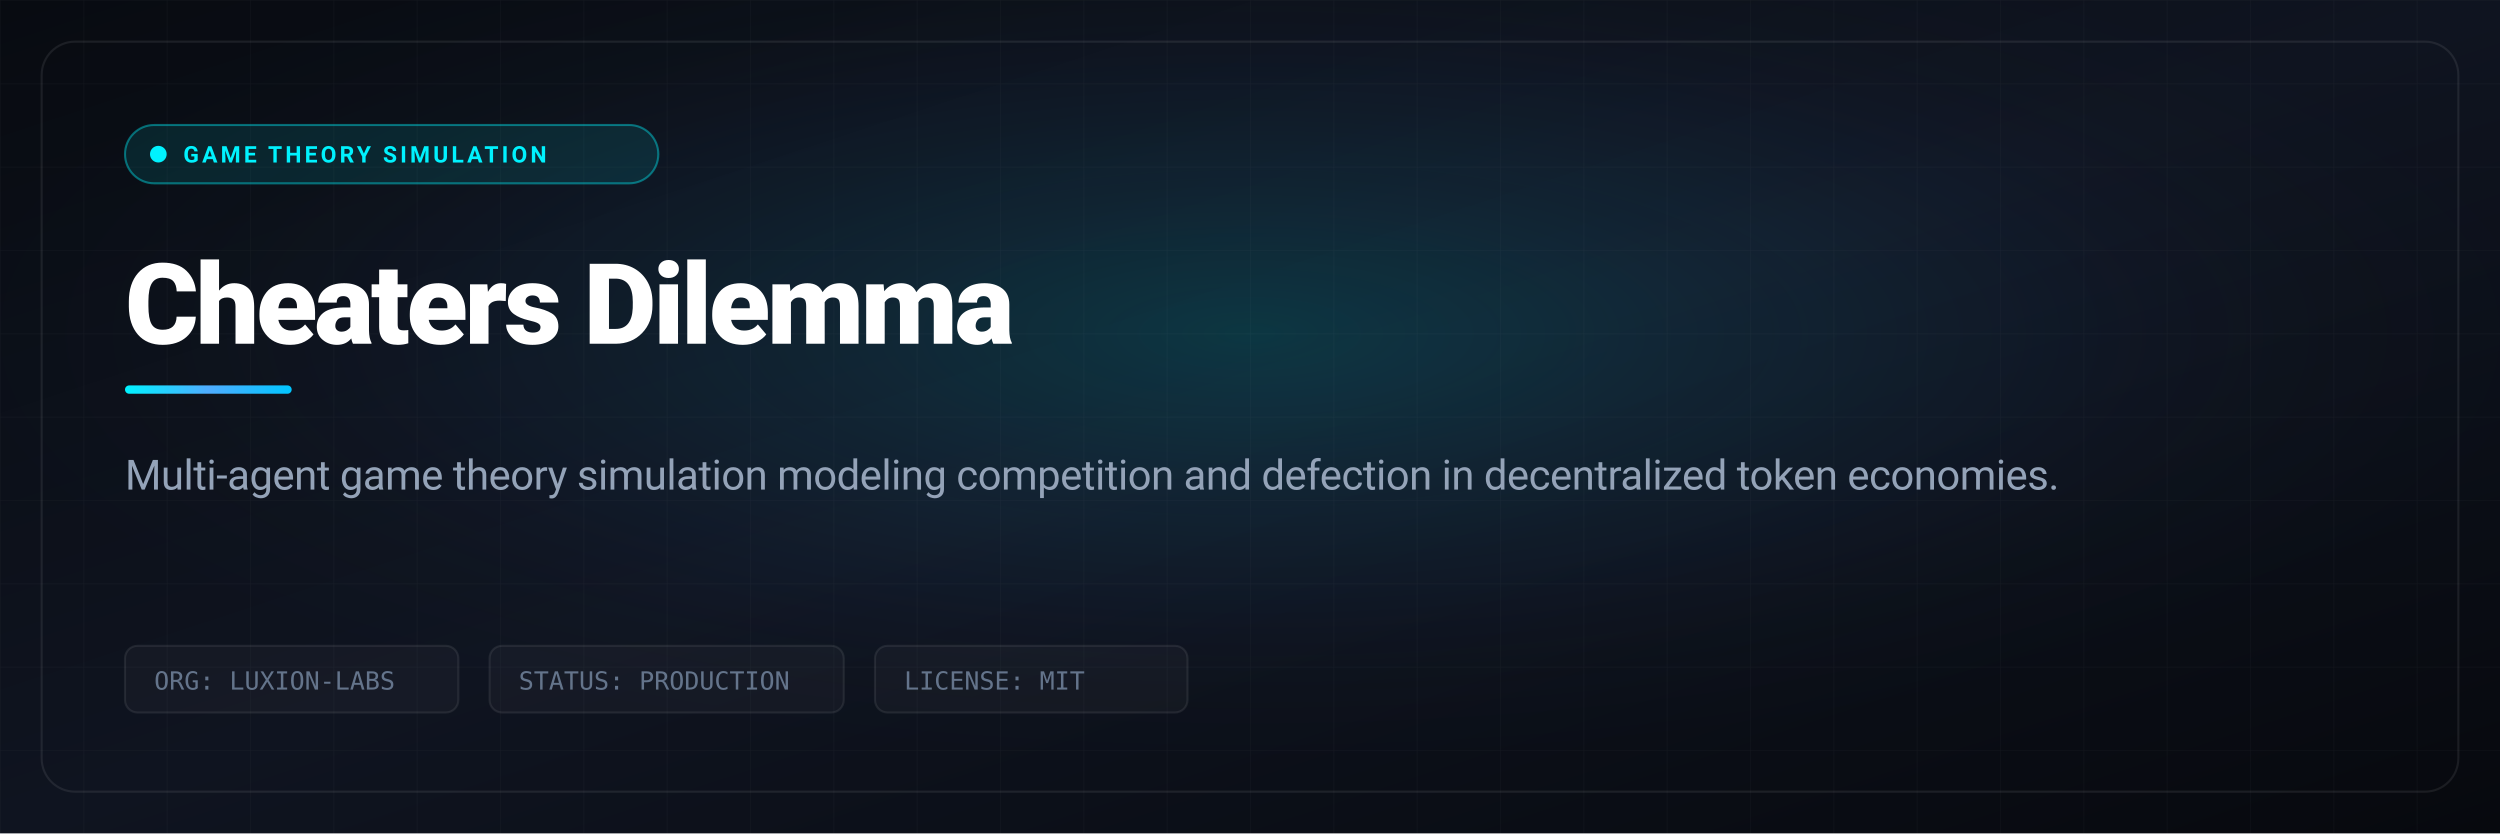
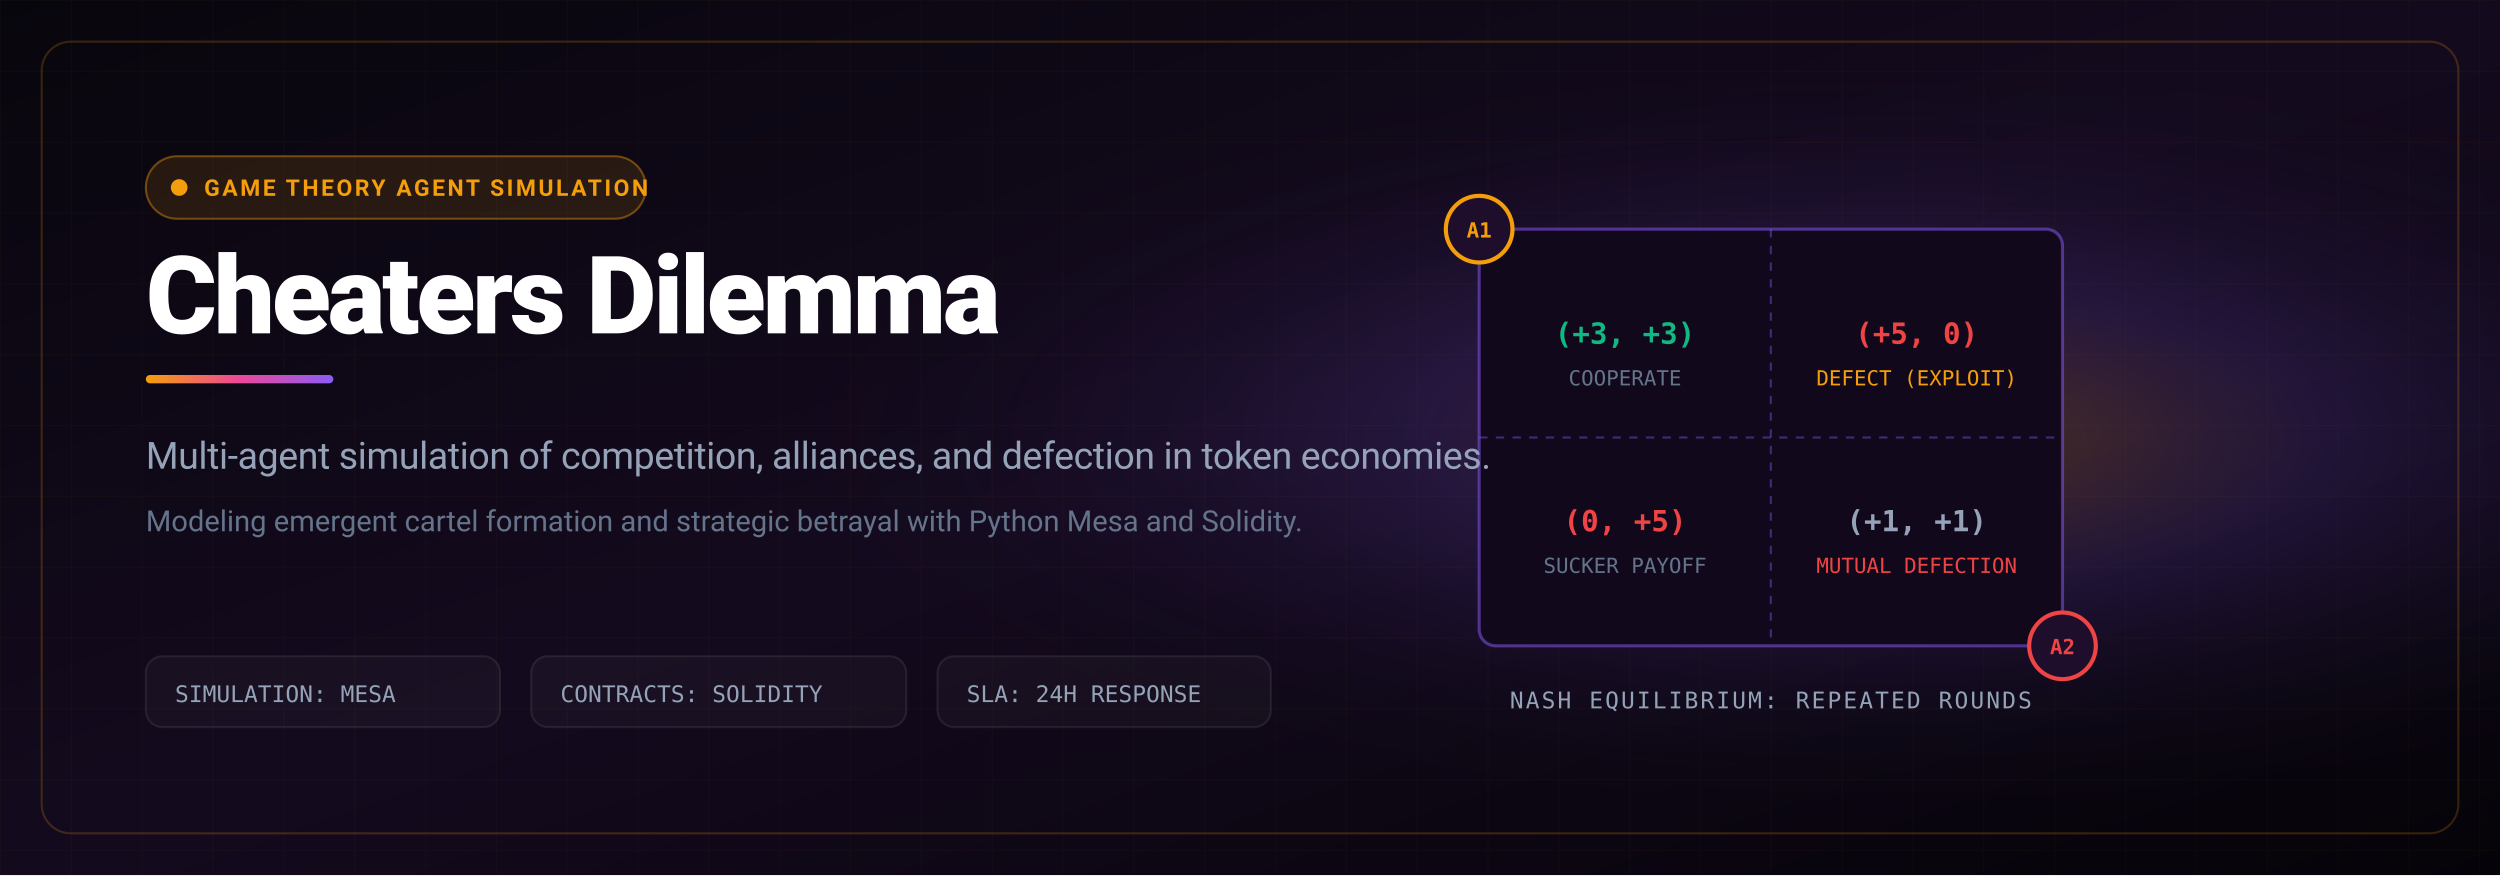
- <svg xmlns="http://www.w3.org/2000/svg" viewBox="0 0 1200 400" width="100%" height="100%">
+ <svg xmlns="http://www.w3.org/2000/svg" viewBox="0 0 1200 420" width="100%" height="100%">
  <defs>
-     <linearGradient id="bg" x1="0%" y1="0%" x2="100%" y2="100%">
-       <stop offset="0%" stop-color="#080B11" />
-       <stop offset="50%" stop-color="#0F1420" />
-       <stop offset="100%" stop-color="#07090E" />
+     <linearGradient id="cheat-bg" x1="0%" y1="0%" x2="100%" y2="100%">
+       <stop offset="0%" stop-color="#08060D" />
+       <stop offset="50%" stop-color="#140A1E" />
+       <stop offset="100%" stop-color="#050308" />
    </linearGradient>
-     <linearGradient id="accent" x1="0%" y1="0%" x2="100%" y2="0%">
-       <stop offset="0%" stop-color="#00F2FE" />
-       <stop offset="50%" stop-color="#4FACFE" />
-       <stop offset="100%" stop-color="#00C6FF" />
+     <linearGradient id="amber-violet" x1="0%" y1="0%" x2="100%" y2="0%">
+       <stop offset="0%" stop-color="#F59E0B" />
+       <stop offset="50%" stop-color="#EC4899" />
+       <stop offset="100%" stop-color="#8B5CF6" />
    </linearGradient>
-     <radialGradient id="glow" cx="50%" cy="40%" r="55%">
-       <stop offset="0%" stop-color="#00F2FE" stop-opacity="0.16" />
-       <stop offset="60%" stop-color="#4FACFE" stop-opacity="0.04" />
-       <stop offset="100%" stop-color="#080B11" stop-opacity="0" />
+     <radialGradient id="game-glow" cx="75%" cy="50%" r="45%">
+       <stop offset="0%" stop-color="#F59E0B" stop-opacity="0.3" />
+       <stop offset="40%" stop-color="#8B5CF6" stop-opacity="0.15" />
+       <stop offset="100%" stop-color="#08060D" stop-opacity="0" />
    </radialGradient>
-     <pattern id="grid" width="40" height="40" patternUnits="userSpaceOnUse">
-       <path d="M 40 0 L 0 0 0 40" fill="none" stroke="#FFFFFF" stroke-width="0.5" stroke-opacity="0.04" />
+     <pattern id="matrix-grid" width="34" height="34" patternUnits="userSpaceOnUse">
+       <path d="M 34 0 L 0 0 0 34" fill="none" stroke="#F59E0B" stroke-width="0.5" stroke-opacity="0.05" />
    </pattern>
  </defs>
-   <rect width="1200" height="400" fill="url(#bg)" />
-   <rect width="1200" height="400" fill="url(#glow)" />
-   <rect width="1200" height="400" fill="url(#grid)" />
-   <rect x="20" y="20" width="1160" height="360" rx="16" fill="none" stroke="#FFFFFF" stroke-width="1" stroke-opacity="0.08" />
-   <g transform="translate(60, 60)">
-     <rect width="256" height="28" rx="14" fill="#00F2FE" fill-opacity="0.1" stroke="#00F2FE" stroke-width="1" stroke-opacity="0.4" />
-     <circle cx="16" cy="14" r="4" fill="#00F2FE" />
-     <text x="28" y="18" fill="#00F2FE" font-family="-apple-system, BlinkMacSystemFont, 'Segoe UI', Roboto, Helvetica, Arial, sans-serif" font-size="11" font-weight="700" letter-spacing="1.5">GAME THEORY SIMULATION</text>
+   <rect width="1200" height="420" fill="url(#cheat-bg)" />
+   <rect width="1200" height="420" fill="url(#game-glow)" />
+   <rect width="1200" height="420" fill="url(#matrix-grid)" />
+   <rect x="20" y="20" width="1160" height="380" rx="14" fill="none" stroke="#F59E0B" stroke-width="1" stroke-opacity="0.2" />
+   <g transform="translate(850, 210)">
+     <rect x="-140" y="-100" width="280" height="200" rx="8" fill="#12081C" stroke="#8B5CF6" stroke-width="1.5" stroke-opacity="0.5" />
+     <line x1="0" y1="-100" x2="0" y2="100" stroke="#8B5CF6" stroke-width="1" stroke-opacity="0.4" stroke-dasharray="4 4" />
+     <line x1="-140" y1="0" x2="140" y2="0" stroke="#8B5CF6" stroke-width="1" stroke-opacity="0.4" stroke-dasharray="4 4" />
+     <text x="-70" y="-45" fill="#10B981" font-family="'SF Mono', monospace" font-size="14" font-weight="700" text-anchor="middle">(+3, +3)</text>
+     <text x="-70" y="-25" fill="#64748B" font-family="'SF Mono', monospace" font-size="10" text-anchor="middle">COOPERATE</text>
+     <text x="70" y="-45" fill="#EF4444" font-family="'SF Mono', monospace" font-size="14" font-weight="700" text-anchor="middle">(+5, 0)</text>
+     <text x="70" y="-25" fill="#F59E0B" font-family="'SF Mono', monospace" font-size="10" text-anchor="middle">DEFECT (EXPLOIT)</text>
+     <text x="-70" y="45" fill="#EF4444" font-family="'SF Mono', monospace" font-size="14" font-weight="700" text-anchor="middle">(0, +5)</text>
+     <text x="-70" y="65" fill="#64748B" font-family="'SF Mono', monospace" font-size="10" text-anchor="middle">SUCKER PAYOFF</text>
+     <text x="70" y="45" fill="#94A3B8" font-family="'SF Mono', monospace" font-size="14" font-weight="700" text-anchor="middle">(+1, +1)</text>
+     <text x="70" y="65" fill="#EF4444" font-family="'SF Mono', monospace" font-size="10" text-anchor="middle">MUTUAL DEFECTION</text>
+     <g transform="translate(-140, -100)">
+       <circle cx="0" cy="0" r="16" fill="#1E0E2B" stroke="#F59E0B" stroke-width="2" />
+       <text x="0" y="4" fill="#F59E0B" font-family="'SF Mono', monospace" font-size="10" font-weight="700" text-anchor="middle">A1</text>
+     </g>
+     <g transform="translate(140, 100)">
+       <circle cx="0" cy="0" r="16" fill="#1E0E2B" stroke="#EF4444" stroke-width="2" />
+       <text x="0" y="4" fill="#EF4444" font-family="'SF Mono', monospace" font-size="10" font-weight="700" text-anchor="middle">A2</text>
+     </g>
+     <text x="0" y="130" fill="#94A3B8" font-family="'SF Mono', monospace" font-size="11" letter-spacing="1" text-anchor="middle">NASH EQUILIBRIUM: REPEATED ROUNDS</text>
  </g>
-   <text x="60" y="165" fill="#FFFFFF" font-family="-apple-system, BlinkMacSystemFont, 'Segoe UI', Roboto, Helvetica, Arial, sans-serif" font-size="54" font-weight="800" letter-spacing="-1.5">
-     Cheaters Dilemma
-   </text>
-   <rect x="60" y="185" width="80" height="4" rx="2" fill="url(#accent)" />
-   <text x="60" y="235" fill="#94A3B8" font-family="-apple-system, BlinkMacSystemFont, 'Segoe UI', Roboto, Helvetica, Arial, sans-serif" font-size="20" font-weight="400" letter-spacing="-0.2">
-     Multi-agent game theory simulation modeling competition and defection in decentralized token economies.
-   </text>
-   <g transform="translate(60, 310)">
-     <rect width="160" height="32" rx="6" fill="#FFFFFF" fill-opacity="0.03" stroke="#FFFFFF" stroke-width="1" stroke-opacity="0.08" />
-     <text x="14" y="21" fill="#64748B" font-family="'SF Mono', Menlo, Consolas, Monaco, monospace" font-size="12">ORG: LUXION-LABS</text>
-   </g>
-   <g transform="translate(235, 310)">
-     <rect width="170" height="32" rx="6" fill="#FFFFFF" fill-opacity="0.03" stroke="#FFFFFF" stroke-width="1" stroke-opacity="0.08" />
-     <text x="14" y="21" fill="#64748B" font-family="'SF Mono', Menlo, Consolas, Monaco, monospace" font-size="12">STATUS: PRODUCTION</text>
-   </g>
-   <g transform="translate(420, 310)">
-     <rect width="150" height="32" rx="6" fill="#FFFFFF" fill-opacity="0.03" stroke="#FFFFFF" stroke-width="1" stroke-opacity="0.08" />
-     <text x="14" y="21" fill="#64748B" font-family="'SF Mono', Menlo, Consolas, Monaco, monospace" font-size="12">LICENSE: MIT</text>
+   <g transform="translate(70, 75)">
+     <rect width="240" height="30" rx="15" fill="#F59E0B" fill-opacity="0.12" stroke="#F59E0B" stroke-width="1" stroke-opacity="0.4" />
+     <circle cx="16" cy="15" r="4" fill="#F59E0B" />
+     <text x="28" y="19" fill="#F59E0B" font-family="-apple-system, BlinkMacSystemFont, 'Segoe UI', Roboto, sans-serif" font-size="11" font-weight="700" letter-spacing="1.2">GAME THEORY AGENT SIMULATION</text>
+     <text x="0" y="85" fill="#FFFFFF" font-family="-apple-system, BlinkMacSystemFont, 'Segoe UI', Roboto, sans-serif" font-size="52" font-weight="800" letter-spacing="-1.5">
+       Cheaters Dilemma
+     </text>
+     <rect x="0" y="105" width="90" height="4" rx="2" fill="url(#amber-violet)" />
+     <text x="0" y="150" fill="#94A3B8" font-family="-apple-system, BlinkMacSystemFont, 'Segoe UI', Roboto, sans-serif" font-size="18" font-weight="400" letter-spacing="-0.2">
+       Multi-agent simulation of competition, alliances, and defection in token economies.
+     </text>
+     <text x="0" y="180" fill="#64748B" font-family="-apple-system, BlinkMacSystemFont, 'Segoe UI', Roboto, sans-serif" font-size="14" font-weight="400">
+       Modeling emergent cartel formation and strategic betrayal with Python Mesa and Solidity.
+     </text>
+     <g transform="translate(0, 240)">
+       <rect width="170" height="34" rx="8" fill="#FFFFFF" fill-opacity="0.03" stroke="#FFFFFF" stroke-width="1" stroke-opacity="0.08" />
+       <text x="14" y="22" fill="#94A3B8" font-family="'SF Mono', monospace" font-size="11">SIMULATION: MESA</text>
+       <rect x="185" y="0" width="180" height="34" rx="8" fill="#FFFFFF" fill-opacity="0.03" stroke="#FFFFFF" stroke-width="1" stroke-opacity="0.08" />
+       <text x="199" y="22" fill="#94A3B8" font-family="'SF Mono', monospace" font-size="11">CONTRACTS: SOLIDITY</text>
+       <rect x="380" y="0" width="160" height="34" rx="8" fill="#FFFFFF" fill-opacity="0.03" stroke="#FFFFFF" stroke-width="1" stroke-opacity="0.08" />
+       <text x="394" y="22" fill="#94A3B8" font-family="'SF Mono', monospace" font-size="11">SLA: 24H RESPONSE</text>
+     </g>
  </g>
</svg>
